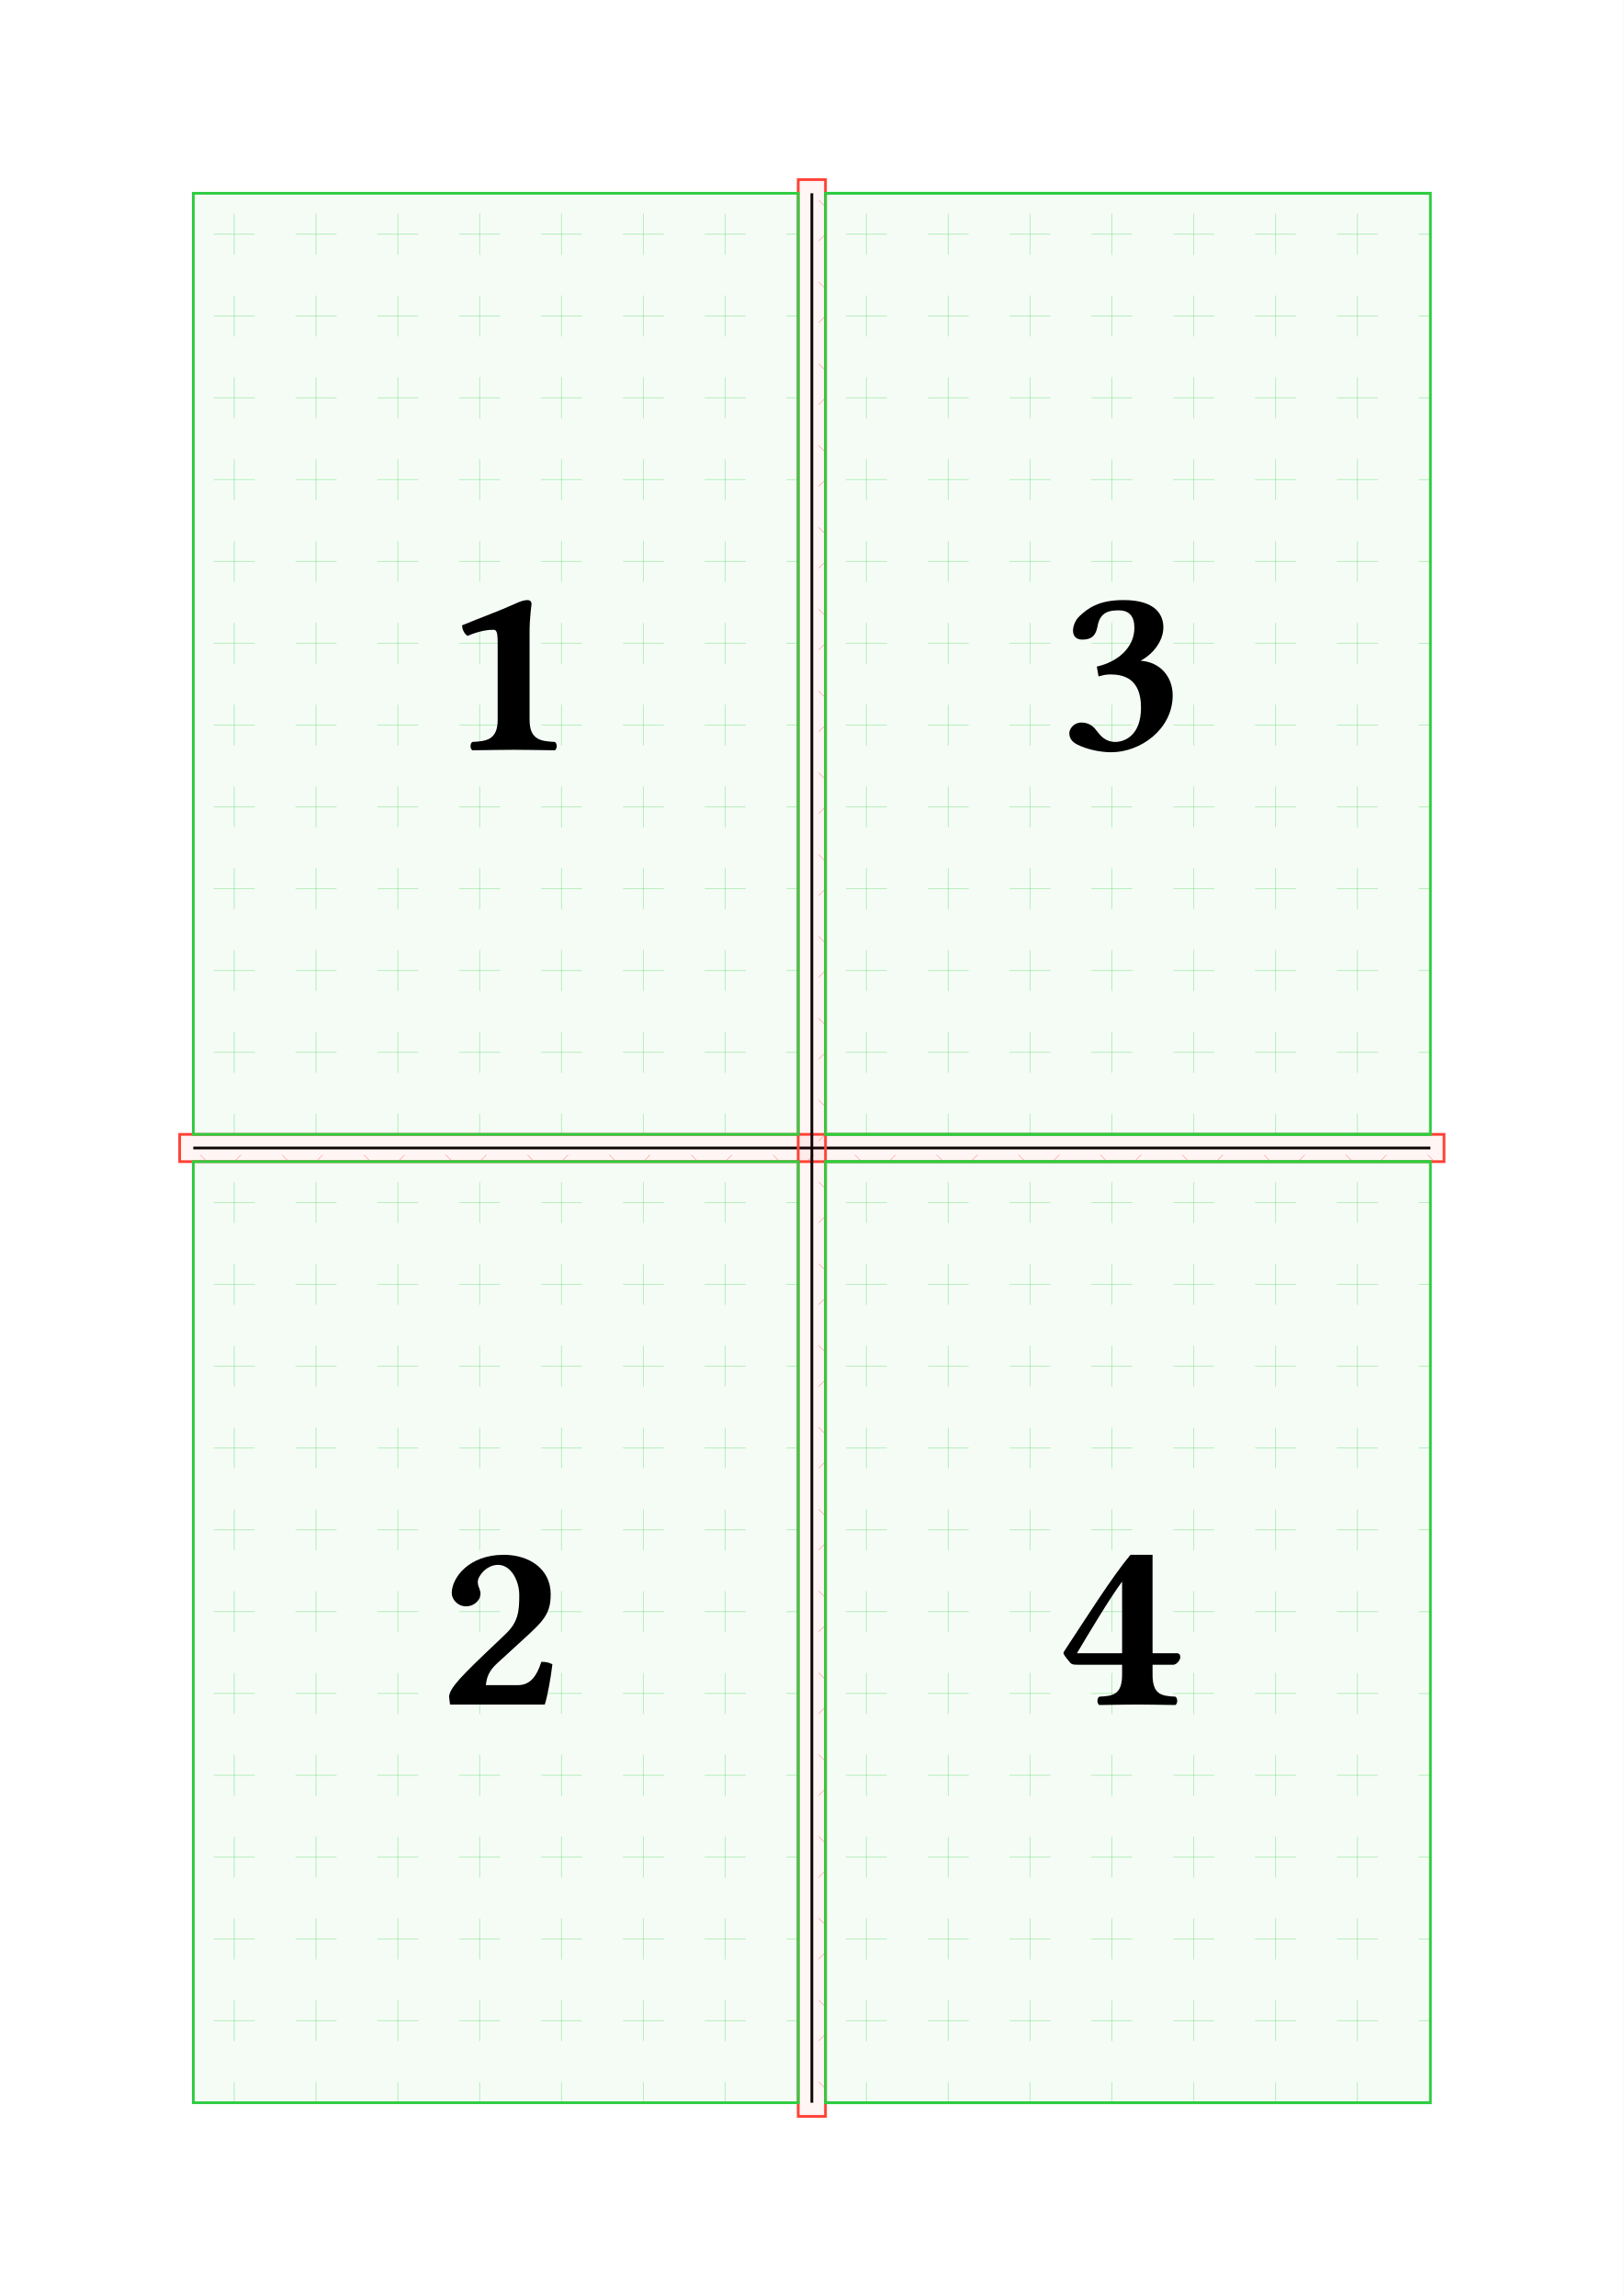
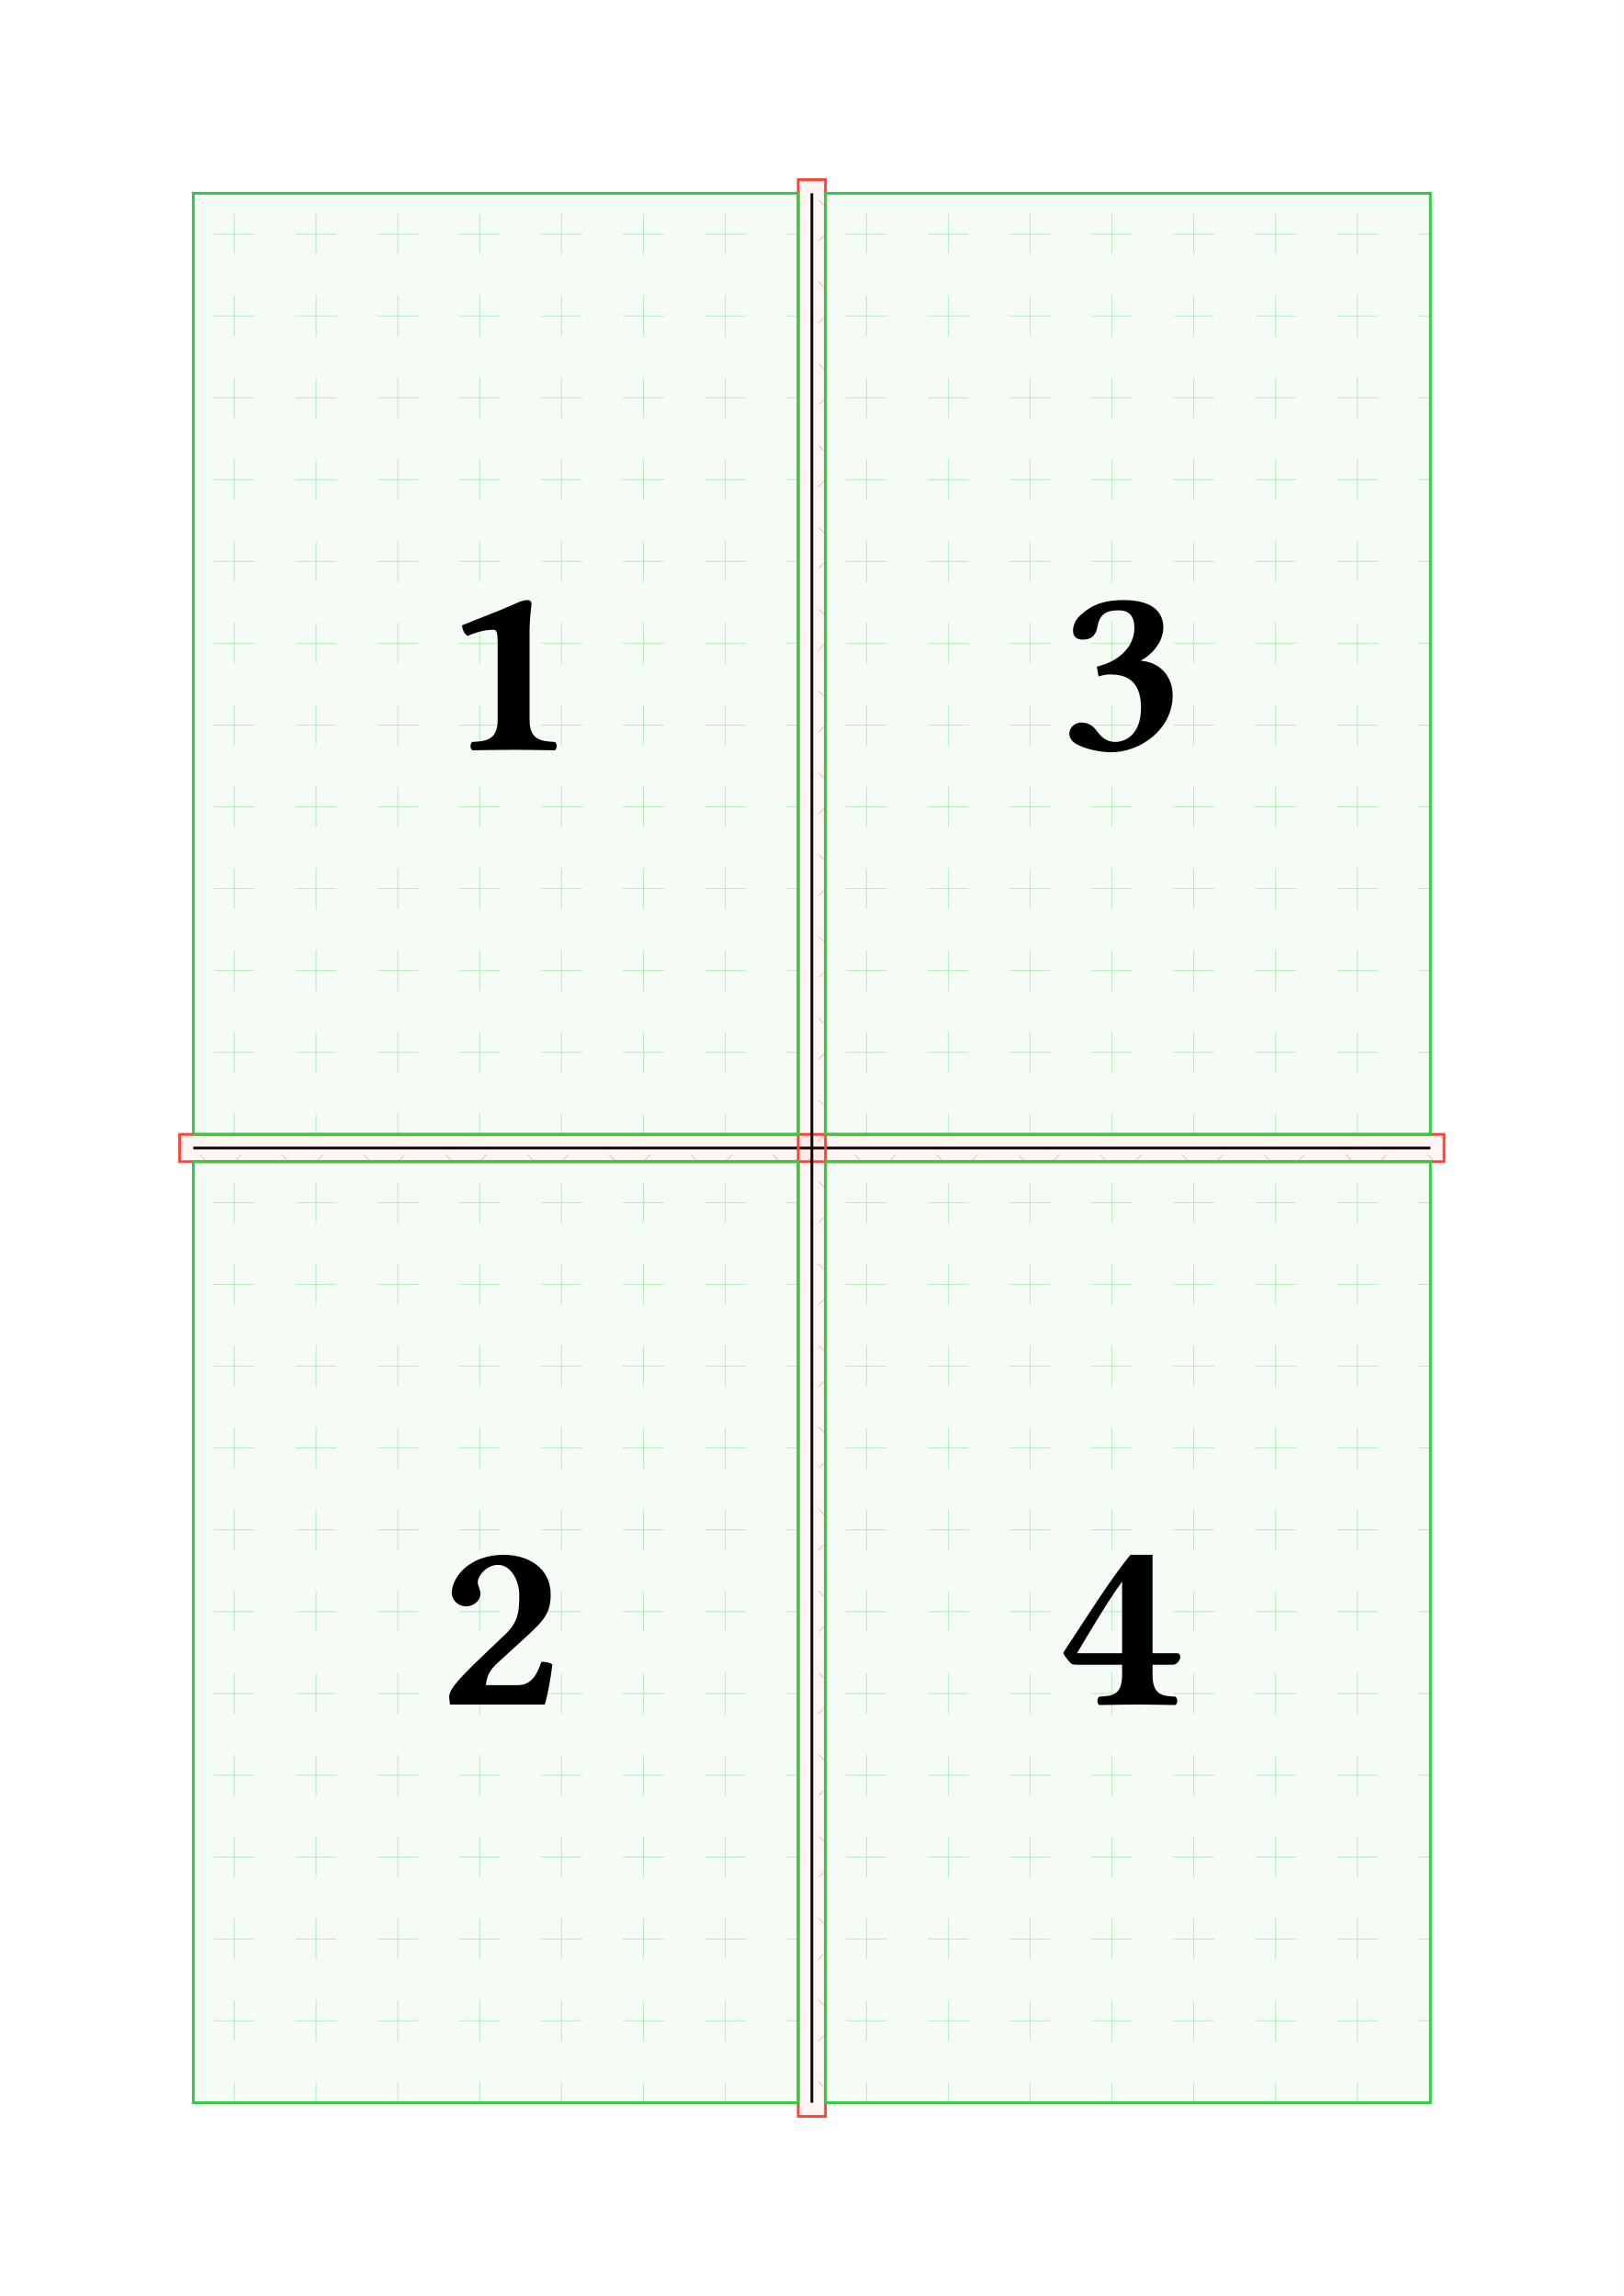
<svg xmlns="http://www.w3.org/2000/svg" xmlns:xlink="http://www.w3.org/1999/xlink" class="typst-doc" viewBox="0 0 595.276 841.89" width="595.276pt" height="841.89pt">
  <path class="typst-shape" fill="#ffffff" fill-rule="nonzero" d="M 0 0 L 0 841.89 L 595.276 841.89 L 595.276 0 Z " />
  <g>
    <g transform="translate(70.86614 70.86614)">
      <g class="typst-group">
        <g>
          <g transform="translate(0 350.0787)">
            <path class="typst-shape" fill="none" stroke="#000000" stroke-width="1" stroke-linecap="butt" stroke-linejoin="miter" stroke-miterlimit="4" d="M 0 0 L 453.543 0 " />
          </g>
          <g transform="translate(-5 345.0787)">
            <g class="typst-group">
              <g>
                <g transform="translate(-0 -0)">
-                   <path class="typst-shape" fill="url(#pAFBE9DAD44C9738A169C560DD08098E)" fill-rule="nonzero" stroke="#ff4136" stroke-width="1" stroke-linecap="butt" stroke-linejoin="miter" stroke-miterlimit="4" d="M 0 0 L 0 10 L 463.543 10 L 463.543 0 Z " />
+                   <path class="typst-shape" fill="url(#p888B43E401F3DEB6008890AC710BDEEA)" fill-rule="nonzero" stroke="#ff4136" stroke-width="1" stroke-linecap="butt" stroke-linejoin="miter" stroke-miterlimit="4" d="M 0 0 L 0 10 L 463.543 10 L 463.543 0 Z " />
                </g>
              </g>
            </g>
          </g>
          <g transform="translate(226.7717 0)">
            <path class="typst-shape" fill="none" stroke="#000000" stroke-width="1" stroke-linecap="butt" stroke-linejoin="miter" stroke-miterlimit="4" d="M 0 0 L 0 700.158 " />
          </g>
          <g transform="translate(221.7717 -5)">
            <g class="typst-group">
              <g>
                <g transform="translate(-0 -0)">
-                   <path class="typst-shape" fill="url(#pAFBE9DAD44C9738A169C560DD08098E)" fill-rule="nonzero" stroke="#ff4136" stroke-width="1" stroke-linecap="butt" stroke-linejoin="miter" stroke-miterlimit="4" d="M 0 0 L 0 710.158 L 10 710.158 L 10 0 Z " />
+                   <path class="typst-shape" fill="url(#p888B43E401F3DEB6008890AC710BDEEA)" fill-rule="nonzero" stroke="#ff4136" stroke-width="1" stroke-linecap="butt" stroke-linejoin="miter" stroke-miterlimit="4" d="M 0 0 L 0 710.158 L 10 710.158 L 10 0 Z " />
                </g>
              </g>
            </g>
          </g>
          <g transform="translate(0 0)">
            <g class="typst-group">
              <g>
                <g transform="translate(-0 -0)">
-                   <path class="typst-shape" fill="url(#pB5DC8F755736364A0618CEF27585FFED)" fill-rule="nonzero" stroke="#2ecc40" stroke-width="1" stroke-linecap="butt" stroke-linejoin="miter" stroke-miterlimit="4" d="M 0 0 L 0 345.079 L 221.772 345.079 L 221.772 0 Z " />
+                   <path class="typst-shape" fill="url(#p445DE87C6A903B617CF8FEFDC51B716C)" fill-rule="nonzero" stroke="#2ecc40" stroke-width="1" stroke-linecap="butt" stroke-linejoin="miter" stroke-miterlimit="4" d="M 0 0 L 0 345.079 L 221.772 345.079 L 221.772 0 Z " />
                </g>
              </g>
            </g>
          </g>
          <g transform="translate(0 355.0787)">
            <g class="typst-group">
              <g>
                <g transform="translate(-0 -0)">
-                   <path class="typst-shape" fill="url(#pB5DC8F755736364A0618CEF27585FFED)" fill-rule="nonzero" stroke="#2ecc40" stroke-width="1" stroke-linecap="butt" stroke-linejoin="miter" stroke-miterlimit="4" d="M 0 0 L 0 345.079 L 221.772 345.079 L 221.772 0 Z " />
+                   <path class="typst-shape" fill="url(#p445DE87C6A903B617CF8FEFDC51B716C)" fill-rule="nonzero" stroke="#2ecc40" stroke-width="1" stroke-linecap="butt" stroke-linejoin="miter" stroke-miterlimit="4" d="M 0 0 L 0 345.079 L 221.772 345.079 L 221.772 0 Z " />
                </g>
              </g>
            </g>
          </g>
          <g transform="translate(231.7717 0)">
            <g class="typst-group">
              <g>
                <g transform="translate(-0 -0)">
-                   <path class="typst-shape" fill="url(#pB5DC8F755736364A0618CEF27585FFED)" fill-rule="nonzero" stroke="#2ecc40" stroke-width="1" stroke-linecap="butt" stroke-linejoin="miter" stroke-miterlimit="4" d="M 0 0 L 0 0 L 221.772 0 L 221.772 0 Z " />
-                 </g>
-               </g>
-             </g>
-           </g>
-           <g transform="translate(231.7717 0)">
-             <g class="typst-group">
-               <g>
-                 <g transform="translate(-0 -0)">
-                   <path class="typst-shape" fill="url(#pB5DC8F755736364A0618CEF27585FFED)" fill-rule="nonzero" stroke="#2ecc40" stroke-width="1" stroke-linecap="butt" stroke-linejoin="miter" stroke-miterlimit="4" d="M 0 0 L 0 345.079 L 221.772 345.079 L 221.772 0 Z " />
-                 </g>
-               </g>
-             </g>
-           </g>
-           <g transform="translate(231.7717 345.0787)">
-             <g class="typst-group">
-               <g>
-                 <g transform="translate(-0 -0)">
-                   <path class="typst-shape" fill="url(#pB5DC8F755736364A0618CEF27585FFED)" fill-rule="nonzero" stroke="#2ecc40" stroke-width="1" stroke-linecap="butt" stroke-linejoin="miter" stroke-miterlimit="4" d="M 0 0 L 0 0 L 221.772 0 L 221.772 0 Z " />
+                   <path class="typst-shape" fill="url(#p445DE87C6A903B617CF8FEFDC51B716C)" fill-rule="nonzero" stroke="#2ecc40" stroke-width="1" stroke-linecap="butt" stroke-linejoin="miter" stroke-miterlimit="4" d="M 0 0 L 0 345.079 L 221.772 345.079 L 221.772 0 Z " />
                </g>
              </g>
            </g>
          </g>
          <g transform="translate(231.7717 355.0787)">
            <g class="typst-group">
              <g>
                <g transform="translate(-0 -0)">
-                   <path class="typst-shape" fill="url(#pB5DC8F755736364A0618CEF27585FFED)" fill-rule="nonzero" stroke="#2ecc40" stroke-width="1" stroke-linecap="butt" stroke-linejoin="miter" stroke-miterlimit="4" d="M 0 0 L 0 0 L 221.772 0 L 221.772 0 Z " />
-                 </g>
-               </g>
-             </g>
-           </g>
-           <g transform="translate(231.7717 355.0787)">
-             <g class="typst-group">
-               <g>
-                 <g transform="translate(-0 -0)">
-                   <path class="typst-shape" fill="url(#pB5DC8F755736364A0618CEF27585FFED)" fill-rule="nonzero" stroke="#2ecc40" stroke-width="1" stroke-linecap="butt" stroke-linejoin="miter" stroke-miterlimit="4" d="M 0 0 L 0 345.079 L 221.772 345.079 L 221.772 0 Z " />
-                 </g>
-               </g>
-             </g>
-           </g>
-           <g transform="translate(231.7717 700.1575)">
-             <g class="typst-group">
-               <g>
-                 <g transform="translate(-0 -0)">
-                   <path class="typst-shape" fill="url(#pB5DC8F755736364A0618CEF27585FFED)" fill-rule="nonzero" stroke="#2ecc40" stroke-width="1" stroke-linecap="butt" stroke-linejoin="miter" stroke-miterlimit="4" d="M 0 0 L 0 0 L 221.772 0 L 221.772 0 Z " />
+                   <path class="typst-shape" fill="url(#p445DE87C6A903B617CF8FEFDC51B716C)" fill-rule="nonzero" stroke="#2ecc40" stroke-width="1" stroke-linecap="butt" stroke-linejoin="miter" stroke-miterlimit="4" d="M 0 0 L 0 345.079 L 221.772 345.079 L 221.772 0 Z " />
                </g>
              </g>
            </g>
          </g>
        </g>
      </g>
    </g>
    <g transform="translate(161.122 274.9305)">
      <g class="typst-text" transform="scale(1, -1)">
        <use xlink:href="#g337B94C1D921FEBDE2BC70509812921D" x="0" fill="#000000" fill-rule="nonzero" />
      </g>
    </g>
    <g transform="translate(387.8936 274.9305)">
      <g class="typst-text" transform="scale(1, -1)">
        <use xlink:href="#g1B9E97705AF97D9B638668F60B910E39" x="0" fill="#000000" fill-rule="nonzero" />
      </g>
    </g>
    <g transform="translate(161.122 625.0093)">
      <g class="typst-text" transform="scale(1, -1)">
        <use xlink:href="#g88A79064F1D047985CDBE4BB9A39E9CF" x="0" fill="#000000" fill-rule="nonzero" />
      </g>
    </g>
    <g transform="translate(387.8936 625.0093)">
      <g class="typst-text" transform="scale(1, -1)">
        <use xlink:href="#g804926F782E1E642F0D1765413158525" x="0" fill="#000000" fill-rule="nonzero" />
      </g>
    </g>
  </g>
  <defs id="glyph">
    <symbol id="g337B94C1D921FEBDE2BC70509812921D" overflow="visible">
      <path d="M 33.03 10.98 L 33.03 43.47 C 33.03 48.24 33.75 53.37 33.75 53.37 C 33.75 54.54 33.03 54.9 32.22 54.9 C 31.32 54.9 29.79 54.54 27.72 53.55 C 22.23 51.03 16.11 48.87 8.28 45.63 C 8.37 44.1 9 42.66 10.26 41.76 C 15.12 43.83 18.36 44.01 19.62 44.01 C 20.79 44.01 21.33 43.65 21.33 39.15 L 21.33 10.98 C 21.33 3.51 17.01 3.15 12.06 2.88 C 11.16 2.34 11.16 0.36 12.06 -0.18 C 19.44 -0.09 23.67 0 27.27 0 C 30.87 0 34.92 -0.09 42.3 -0.18 C 43.2 0.36 43.2 2.34 42.3 2.88 C 37.35 3.15 33.03 3.51 33.03 10.98 Z " />
    </symbol>
    <symbol id="g1B9E97705AF97D9B638668F60B910E39" overflow="visible">
      <path d="M 22.32 51.12 C 26.1 51.12 27.99 48.96 27.99 44.73 C 27.99 37.89 22.5 32.4 14.22 30.51 L 14.85 26.91 C 16.74 27.45 17.82 27.63 19.17 27.63 C 23.85 27.63 30.42 26.28 30.42 15.48 C 30.42 5.13 24.3 2.88 20.97 2.88 C 17.46 2.88 15.57 5.13 14.4 6.66 C 13.41 8.01 11.88 9.99 8.55 9.99 C 5.76 9.99 4.14 7.65 4.14 6.12 C 4.14 4.23 5.13 2.88 7.11 1.89 C 10.35 0.27 15.12 -0.9 19.53 -0.9 C 30.15 -0.9 42.03 7.47 42.03 19.98 C 42.03 26.46 37.8 32.13 30.24 32.67 C 34.2 34.65 38.61 39.42 38.61 44.91 C 38.61 48.87 36.45 54.9 24.03 54.9 C 14.67 54.9 10.89 51.75 8.01 49.14 C 6.03 47.34 5.49 44.91 5.49 43.74 C 5.49 42.48 5.94 40.41 8.91 40.41 C 12.87 40.41 13.95 42.48 14.49 45.36 C 15.48 50.85 19.26 51.12 22.32 51.12 Z " />
    </symbol>
    <symbol id="g88A79064F1D047985CDBE4BB9A39E9CF" overflow="visible">
      <path d="M 4.5 40.86 C 4.5 38.61 6.57 36 9.81 36 C 12.42 36 15.03 37.98 15.03 40.77 C 15.03 41.22 14.85 41.85 14.58 42.66 C 14.31 43.29 14.04 44.01 14.04 45 C 14.04 47.07 17.19 51.21 21.51 51.21 C 26.1 51.21 29.25 45.54 29.25 40.14 C 29.25 34.11 28.89 30.24 24.12 25.74 L 16.47 18.45 C 5.31 7.83 3.78 5.31 3.51 2.88 L 3.87 0 L 38.61 0 C 39.69 3.42 40.77 9.63 41.4 14.76 C 40.23 15.3 39.42 15.66 37.35 15.66 C 35.37 9.54 32.76 7.11 28.71 7.11 L 17.01 7.11 C 17.28 9.99 18.18 12.42 21.15 15.12 L 26.46 19.98 C 37.17 29.88 40.77 32.04 40.77 40.41 C 40.77 49.77 32.85 54.9 23.58 54.9 C 10.71 54.9 4.5 46.44 4.5 40.86 Z " />
    </symbol>
    <symbol id="g804926F782E1E642F0D1765413158525" overflow="visible">
      <path d="M 43.47 18.81 L 34.65 18.81 L 34.65 54.9 L 26.55 54.9 C 19.71 46.71 9.99 31.23 2.61 20.07 C 2.43 19.71 1.98 19.17 1.98 18.9 C 1.98 18.18 3.96 15.93 4.59 15.21 C 5.04 14.76 5.4 14.58 7.56 14.58 L 23.49 14.58 L 23.49 10.98 C 23.49 3.51 20.07 3.15 15.12 2.88 C 14.22 2.34 14.22 0.36 15.12 -0.18 C 22.5 -0.09 25.56 0 29.16 0 C 32.76 0 35.64 -0.09 43.02 -0.18 C 43.92 0.36 43.92 2.34 43.02 2.88 C 38.07 3.15 34.65 3.51 34.65 10.98 L 34.65 14.58 L 42.21 14.58 C 43.47 14.58 44.82 16.29 44.82 17.37 C 44.82 18.27 44.46 18.81 43.47 18.81 Z M 23.49 45.09 L 23.49 18.81 L 6.93 18.81 C 11.43 26.37 18.72 38.61 23.49 45.09 Z " />
    </symbol>
  </defs>
  <defs id="tilings">
-     <pattern id="tD60A74BDB0B2841FADD1770373455C81" width="30" height="30" patternUnits="userSpaceOnUse" viewBox="0 0 30.000 30.000">
+     <pattern id="tB0999E0470709C8AB9C188C2E668C9B" width="30" height="30" patternUnits="userSpaceOnUse" viewBox="0 0 30.000 30.000">
      <g>
        <g transform="translate(0 0)">
          <g class="typst-group">
            <g>
              <g transform="translate(-0 -0)">
                <path class="typst-shape" fill="#ff41360d" fill-rule="nonzero" d="M 0 0 L 0 30 L 30 30 L 30 0 Z " />
              </g>
            </g>
          </g>
        </g>
        <g transform="translate(7.5 7.5)">
          <path class="typst-shape" fill="none" stroke="#ff4136" stroke-width="0.1" stroke-linecap="butt" stroke-linejoin="miter" stroke-miterlimit="4" d="M 0 0 L 15 15 " />
        </g>
        <g transform="translate(7.5 22.5)">
          <path class="typst-shape" fill="none" stroke="#ff4136" stroke-width="0.1" stroke-linecap="butt" stroke-linejoin="miter" stroke-miterlimit="4" d="M 0 0 L 15 -15 " />
        </g>
      </g>
    </pattern>
-     <pattern id="t94477CD21AA492C9088B542D4DADF426" width="30" height="30" patternUnits="userSpaceOnUse" viewBox="0 0 30.000 30.000">
+     <pattern id="t53D0BE825C3829C0D787852EB7D46AF7" width="30" height="30" patternUnits="userSpaceOnUse" viewBox="0 0 30.000 30.000">
      <g>
        <g transform="translate(0 0)">
          <g class="typst-group">
            <g>
              <g transform="translate(-0 -0)">
                <path class="typst-shape" fill="#2ecc400d" fill-rule="nonzero" d="M 0 0 L 0 30 L 30 30 L 30 0 Z " />
              </g>
            </g>
          </g>
        </g>
        <g transform="translate(7.5 15)">
          <path class="typst-shape" fill="none" stroke="#2ecc40" stroke-width="0.1" stroke-linecap="butt" stroke-linejoin="miter" stroke-miterlimit="4" d="M 0 0 L 15 0 " />
        </g>
        <g transform="translate(15 7.5)">
          <path class="typst-shape" fill="none" stroke="#2ecc40" stroke-width="0.1" stroke-linecap="butt" stroke-linejoin="miter" stroke-miterlimit="4" d="M 0 0 L 0 15 " />
        </g>
      </g>
    </pattern>
  </defs>
  <defs id="tilings-refs">
-     <pattern patternTransform="matrix(1 0 0 1 0 0)" id="pAFBE9DAD44C9738A169C560DD08098E" href="#tD60A74BDB0B2841FADD1770373455C81" xlink:href="#tD60A74BDB0B2841FADD1770373455C81" />
-     <pattern patternTransform="matrix(1 0 0 1 0 0)" id="pB5DC8F755736364A0618CEF27585FFED" href="#t94477CD21AA492C9088B542D4DADF426" xlink:href="#t94477CD21AA492C9088B542D4DADF426" />
+     <pattern patternTransform="matrix(1 0 0 1 0 0)" id="p888B43E401F3DEB6008890AC710BDEEA" href="#tB0999E0470709C8AB9C188C2E668C9B" xlink:href="#tB0999E0470709C8AB9C188C2E668C9B" />
+     <pattern patternTransform="matrix(1 0 0 1 0 0)" id="p445DE87C6A903B617CF8FEFDC51B716C" href="#t53D0BE825C3829C0D787852EB7D46AF7" xlink:href="#t53D0BE825C3829C0D787852EB7D46AF7" />
  </defs>
</svg>
